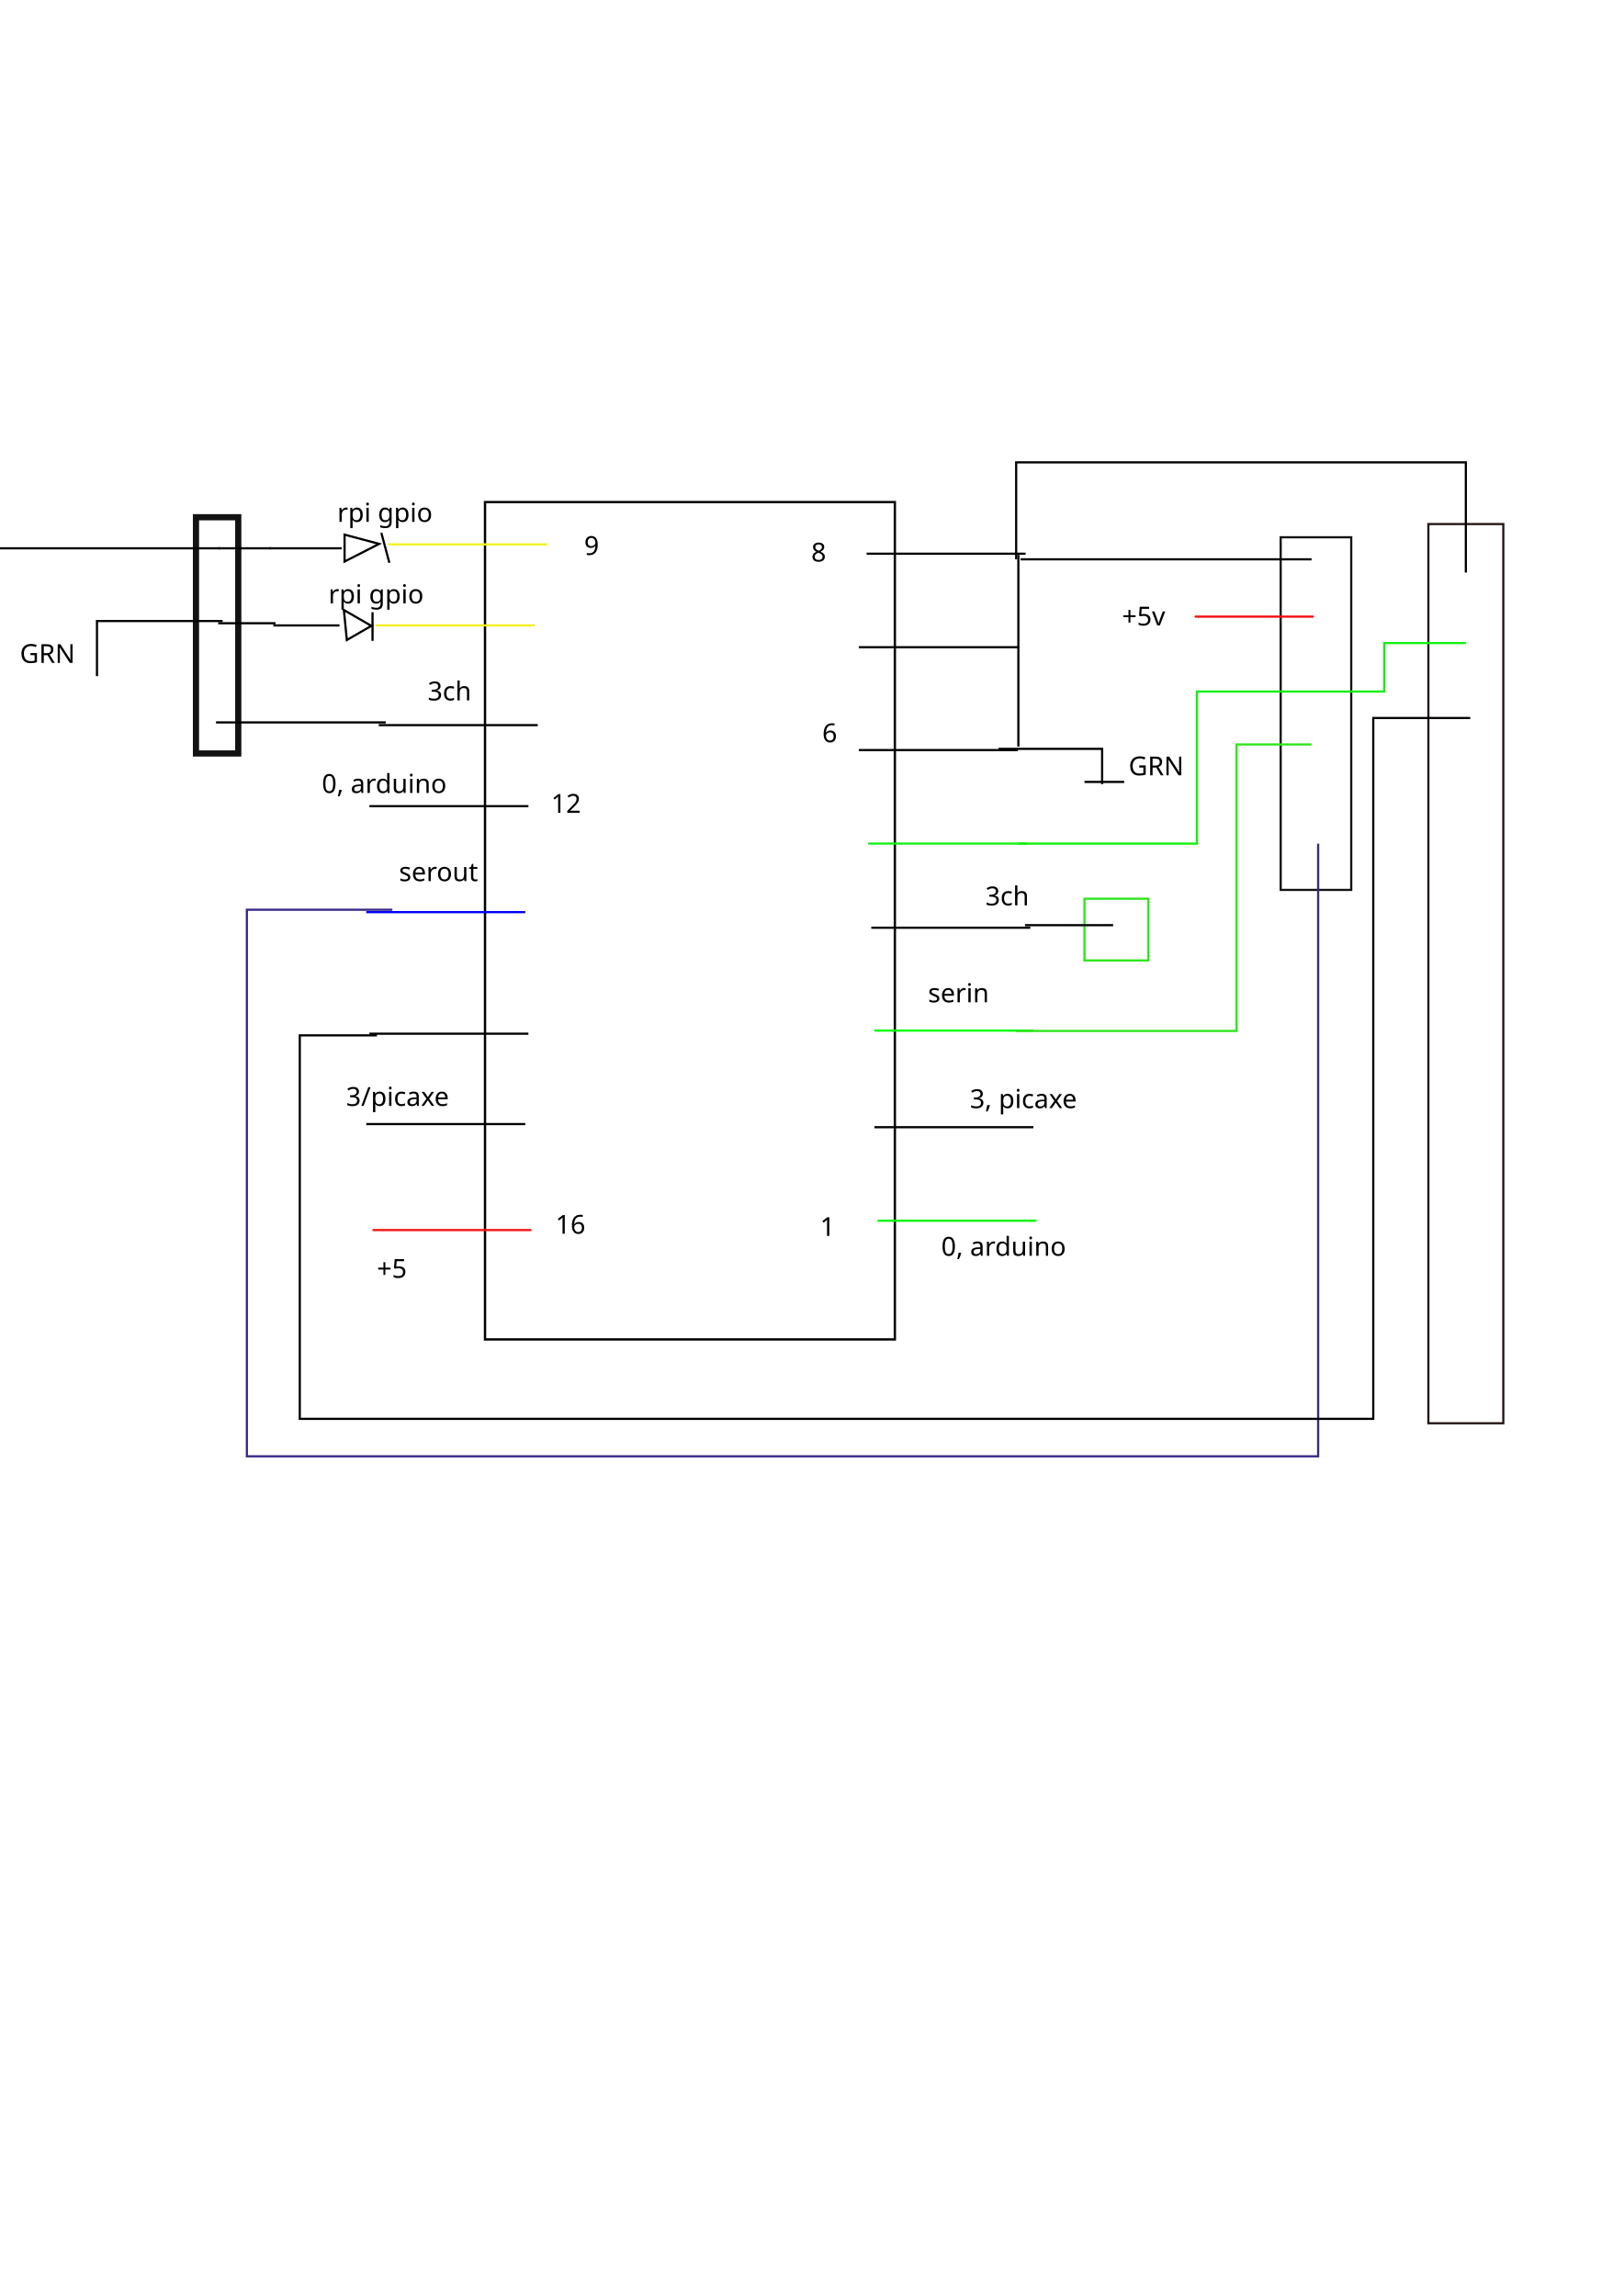
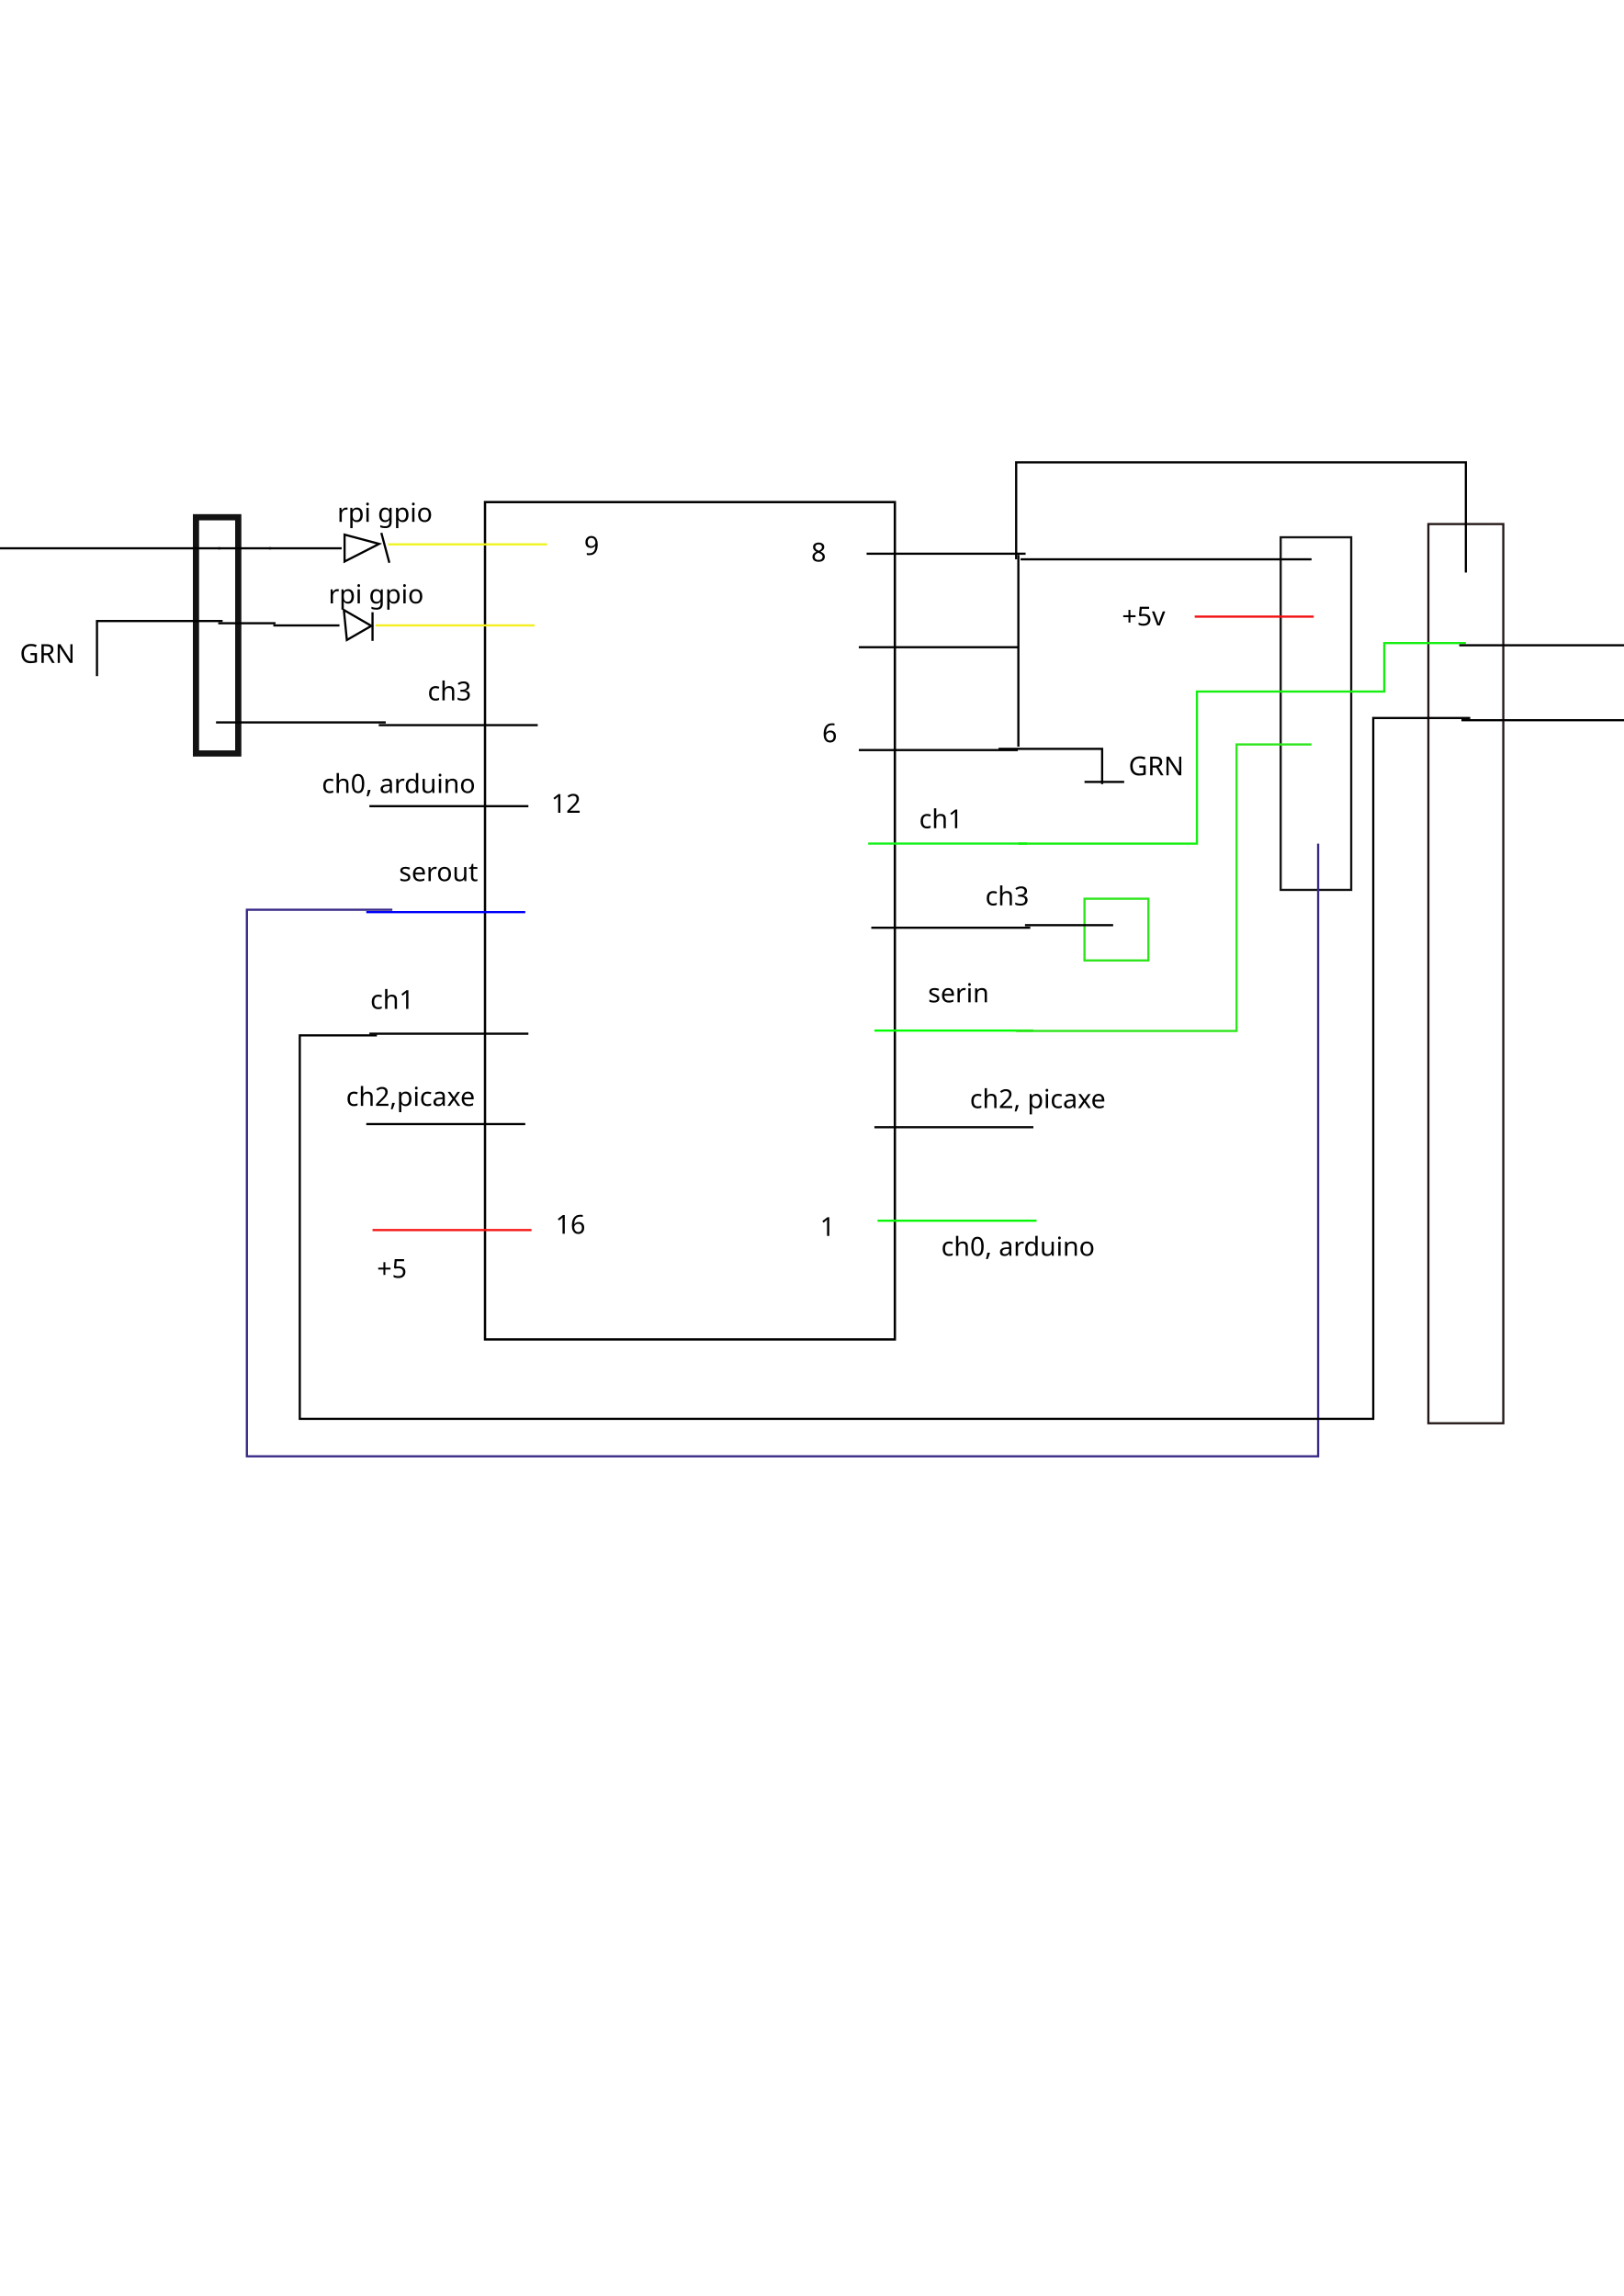
<svg xmlns="http://www.w3.org/2000/svg" width="744.094" height="1052.362" id="svg2" version="1.1">
  <defs id="defs4" />
  <g id="layer1">
    <rect style="opacity:1;fill:none;stroke:#000000;stroke-width:1.068;stroke-miterlimit:4;stroke-opacity:1;stroke-dasharray:none" id="rect2985" width="187.821" height="383.79" x="222.267" y="230.132" />
    <path style="fill:none;stroke:#000000;stroke-width:1px;stroke-linecap:butt;stroke-linejoin:miter;stroke-opacity:1" d="m 397.143,253.791 72.857,0" id="path3755" />
    <path style="fill:none;stroke:#000000;stroke-width:1px;stroke-linecap:butt;stroke-linejoin:miter;stroke-opacity:1" d="m 393.571,296.648 72.857,0" id="path3755-8" />
    <path style="fill:none;stroke:#000000;stroke-width:1px;stroke-linecap:butt;stroke-linejoin:miter;stroke-opacity:1" d="m 393.571,343.791 72.857,0" id="path3755-7" />
    <path style="fill:none;stroke:#12f117;stroke-width:1px;stroke-linecap:butt;stroke-linejoin:miter;stroke-opacity:1" d="m 397.857,386.648 72.857,0" id="path3755-5" />
    <path style="fill:none;stroke:#000000;stroke-width:1px;stroke-linecap:butt;stroke-linejoin:miter;stroke-opacity:1" d="m 399.286,425.219 72.857,0" id="path3755-4" />
    <path style="fill:none;stroke:#00fe00;stroke-width:1px;stroke-linecap:butt;stroke-linejoin:miter;stroke-opacity:1" d="m 400.714,472.362 72.857,0" id="path3755-79" />
    <path style="fill:none;stroke:#000000;stroke-width:1px;stroke-linecap:butt;stroke-linejoin:miter;stroke-opacity:1" d="m 400.714,516.648 72.857,0" id="path3755-2" />
    <path style="fill:none;stroke:#06f706;stroke-width:1px;stroke-linecap:butt;stroke-linejoin:miter;stroke-opacity:1" d="m 402.143,559.505 72.857,0" id="path3755-44" />
    <path style="fill:none;stroke:#f61414;stroke-width:1px;stroke-linecap:butt;stroke-linejoin:miter;stroke-opacity:1" d="m 170.714,563.791 72.857,0" id="path3755-0" />
    <path style="fill:none;stroke:#000000;stroke-width:1px;stroke-linecap:butt;stroke-linejoin:miter;stroke-opacity:1" d="m 167.857,515.219 72.857,0" id="path3755-47" />
    <path style="fill:none;stroke:#000000;stroke-width:1px;stroke-linecap:butt;stroke-linejoin:miter;stroke-opacity:1" d="m 169.286,473.791 72.857,0" id="path3755-1" />
    <path style="fill:none;stroke:#0000fa;stroke-width:1px;stroke-linecap:butt;stroke-linejoin:miter;stroke-opacity:1" d="m 167.857,418.076 72.857,0" id="path3755-6" />
    <path style="fill:none;stroke:#000000;stroke-width:1px;stroke-linecap:butt;stroke-linejoin:miter;stroke-opacity:1" d="m 169.286,369.505 72.857,0" id="path3755-00" />
    <path style="fill:none;stroke:#000000;stroke-width:1px;stroke-linecap:butt;stroke-linejoin:miter;stroke-opacity:1" d="m 173.571,332.362 72.857,0" id="path3755-84" />
    <path style="fill:none;stroke:#f4ed20;stroke-width:1px;stroke-linecap:butt;stroke-linejoin:miter;stroke-opacity:1" d="m 172.143,286.648 72.857,0" id="path3755-45" />
    <path style="fill:none;stroke:#eff41f;stroke-width:1px;stroke-linecap:butt;stroke-linejoin:miter;stroke-opacity:1" d="m 177.857,249.505 72.857,0" id="path3755-13" />
    <text xml:space="preserve" style="font-size:12px;font-style:normal;font-variant:normal;font-weight:normal;font-stretch:normal;text-align:start;line-height:125%;letter-spacing:0px;word-spacing:0px;writing-mode:lr-tb;text-anchor:start;fill:#000000;fill-opacity:1;stroke:none;font-family:Sans;-inkscape-font-specification:Sans" x="375.777" y="566.479" id="text3900">
      <tspan id="tspan3902" x="375.777" y="566.479">1</tspan>
    </text>
    <text xml:space="preserve" style="font-size:12px;font-style:normal;font-variant:normal;font-weight:normal;font-stretch:normal;text-align:start;line-height:125%;letter-spacing:0px;word-spacing:0px;writing-mode:lr-tb;text-anchor:start;fill:#000000;fill-opacity:1;stroke:none;font-family:Sans;-inkscape-font-specification:Sans" x="254.558" y="565.469" id="text3904">
      <tspan id="tspan3906" x="254.558" y="565.469">16</tspan>
    </text>
    <text xml:space="preserve" style="font-size:12px;font-style:normal;font-variant:normal;font-weight:normal;font-stretch:normal;text-align:start;line-height:125%;letter-spacing:0px;word-spacing:0px;writing-mode:lr-tb;text-anchor:start;fill:#000000;fill-opacity:1;stroke:none;font-family:Sans;-inkscape-font-specification:Sans" x="425.274" y="459.403" id="text3908">
      <tspan id="tspan3910" x="425.274" y="459.403">serin</tspan>
    </text>
    <text xml:space="preserve" style="font-size:12px;font-style:normal;font-variant:normal;font-weight:normal;font-stretch:normal;text-align:start;line-height:125%;letter-spacing:0px;word-spacing:0px;writing-mode:lr-tb;text-anchor:start;fill:#000000;fill-opacity:1;stroke:none;font-family:Sans;-inkscape-font-specification:Sans" x="182.838" y="403.844" id="text3912">
      <tspan id="tspan3914" x="182.838" y="403.844">serout</tspan>
    </text>
    <text xml:space="preserve" style="font-size:12px;font-style:normal;font-variant:normal;font-weight:normal;font-stretch:normal;text-align:start;line-height:125%;letter-spacing:0px;word-spacing:0px;writing-mode:lr-tb;text-anchor:start;fill:#000000;fill-opacity:1;stroke:none;font-family:Sans;-inkscape-font-specification:Sans" x="371.736" y="257.372" id="text3916">
      <tspan id="tspan3918" x="371.736" y="257.372">8</tspan>
    </text>
    <text xml:space="preserve" style="font-size:12px;font-style:normal;font-variant:normal;font-weight:normal;font-stretch:normal;text-align:start;line-height:125%;letter-spacing:0px;word-spacing:0px;writing-mode:lr-tb;text-anchor:start;fill:#000000;fill-opacity:1;stroke:none;font-family:Sans;-inkscape-font-specification:Sans" x="267.69" y="254.342" id="text3920">
      <tspan id="tspan3922" x="267.69" y="254.342">9</tspan>
    </text>
    <text xml:space="preserve" style="font-size:12px;font-style:normal;font-variant:normal;font-weight:normal;font-stretch:normal;text-align:start;line-height:125%;letter-spacing:0px;word-spacing:0px;writing-mode:lr-tb;text-anchor:start;fill:#000000;fill-opacity:1;stroke:none;font-family:Sans;-inkscape-font-specification:Sans" x="150.513" y="276.565" id="text3924">
      <tspan id="tspan3926" x="150.513" y="276.565">rpi gpio</tspan>
    </text>
    <text xml:space="preserve" style="font-size:12px;font-style:normal;font-variant:normal;font-weight:normal;font-stretch:normal;text-align:start;line-height:125%;letter-spacing:0px;word-spacing:0px;writing-mode:lr-tb;text-anchor:start;fill:#000000;fill-opacity:1;stroke:none;font-family:Sans;-inkscape-font-specification:Sans" x="154.553" y="239.189" id="text3928">
      <tspan id="tspan3930" x="154.553" y="239.189">rpi gpio</tspan>
    </text>
    <path style="fill:none;stroke:#000000;stroke-width:1px;stroke-linecap:butt;stroke-linejoin:miter;stroke-opacity:1" d="m 457.599,343.235 47.477,0 0,16.162" id="path3932" />
    <text xml:space="preserve" style="font-size:12px;font-style:normal;font-variant:normal;font-weight:normal;font-stretch:normal;text-align:start;line-height:125%;letter-spacing:0px;word-spacing:0px;writing-mode:lr-tb;text-anchor:start;fill:#000000;fill-opacity:1;stroke:none;font-family:Sans;-inkscape-font-specification:Sans" x="517.198" y="355.357" id="text3934">
      <tspan id="tspan3936" x="517.198" y="355.357">GRN</tspan>
    </text>
    <path style="fill:none;stroke:#000000;stroke-width:1px;stroke-linecap:butt;stroke-linejoin:miter;stroke-opacity:1" d="m 466.69,254.342 0,87.883" id="path3938" />
    <text xml:space="preserve" style="font-size:12px;font-style:normal;font-variant:normal;font-weight:normal;font-stretch:normal;text-align:start;line-height:125%;letter-spacing:0px;word-spacing:0px;writing-mode:lr-tb;text-anchor:start;fill:#000000;fill-opacity:1;stroke:none;font-family:Sans;-inkscape-font-specification:Sans" x="376.787" y="340.205" id="text3940">
      <tspan id="tspan3942" x="376.787" y="340.205">6</tspan>
    </text>
    <text xml:space="preserve" style="font-size:12px;font-style:normal;font-variant:normal;font-weight:normal;font-stretch:normal;text-align:start;line-height:125%;letter-spacing:0px;word-spacing:0px;writing-mode:lr-tb;text-anchor:start;fill:#000000;fill-opacity:1;stroke:none;font-family:Sans;-inkscape-font-specification:Sans" x="172.736" y="585.672" id="text3944">
      <tspan id="tspan3946" x="172.736" y="585.672">+5</tspan>
    </text>
    <text xml:space="preserve" style="font-size:12px;font-style:normal;font-variant:normal;font-weight:normal;font-stretch:normal;text-align:start;line-height:125%;letter-spacing:0px;word-spacing:0px;writing-mode:lr-tb;text-anchor:start;fill:#000000;fill-opacity:1;stroke:none;font-family:Sans;-inkscape-font-specification:Sans" x="431.335" y="575.57" id="text3948">
-       <tspan id="tspan3950" x="431.335" y="575.57">0, arduino</tspan>
+       <tspan id="tspan3950" x="431.335" y="575.57">ch0, arduino</tspan>
    </text>
    <text xml:space="preserve" style="font-size:12px;font-style:normal;font-variant:normal;font-weight:normal;font-stretch:normal;text-align:start;line-height:125%;letter-spacing:0px;word-spacing:0px;writing-mode:lr-tb;text-anchor:start;fill:#000000;fill-opacity:1;stroke:none;font-family:Sans;-inkscape-font-specification:Sans" x="444.467" y="507.89" id="text3952">
-       <tspan id="tspan3954" x="444.467" y="507.89">3, picaxe</tspan>
+       <tspan id="tspan3954" x="444.467" y="507.89">ch2, picaxe</tspan>
    </text>
    <path style="fill:none;stroke:#000000;stroke-width:1px;stroke-linecap:butt;stroke-linejoin:miter;stroke-opacity:1" d="m 170.716,280.606 0,13.132" id="path3956" />
    <path style="fill:none;stroke:#000000;stroke-width:1px;stroke-linecap:butt;stroke-linejoin:miter;stroke-opacity:1" d="m 157.584,279.595 12.591,7.269 -11.224,6.48 z" id="path3958" />
    <path style="fill:none;stroke:#000000;stroke-width:1px;stroke-linecap:butt;stroke-linejoin:miter;stroke-opacity:1" d="m 155.563,286.667 -30.305,0" id="path3960" />
    <path style="fill:none;stroke:#000000;stroke-width:1px;stroke-linecap:butt;stroke-linejoin:miter;stroke-opacity:1" d="m 174.756,244.24 3.671,13.7" id="path3962" />
    <path style="fill:none;stroke:#000000;stroke-width:1px;stroke-linecap:butt;stroke-linejoin:miter;stroke-opacity:1" d="m 173.746,249.291 -15.837,-4.244 0,12.325 z" id="path3964" />
    <path style="fill:none;stroke:#000000;stroke-width:1px;stroke-linecap:butt;stroke-linejoin:miter;stroke-opacity:1" d="m 156.574,251.311 -33.335,0" id="path3966" />
    <text xml:space="preserve" style="font-size:12px;font-style:normal;font-variant:normal;font-weight:normal;font-stretch:normal;text-align:start;line-height:125%;letter-spacing:0px;word-spacing:0px;writing-mode:lr-tb;text-anchor:start;fill:#000000;fill-opacity:1;stroke:none;font-family:Sans;-inkscape-font-specification:Sans" x="252.538" y="372.53" id="text3968">
      <tspan id="tspan3970" x="252.538" y="372.53">12</tspan>
    </text>
    <text xml:space="preserve" style="font-size:12px;font-style:normal;font-variant:normal;font-weight:normal;font-stretch:normal;text-align:start;line-height:125%;letter-spacing:0px;word-spacing:0px;writing-mode:lr-tb;text-anchor:start;fill:#000000;fill-opacity:1;stroke:none;font-family:Sans;-inkscape-font-specification:Sans" x="147.482" y="363.438" id="text3972">
-       <tspan id="tspan3974" x="147.482" y="363.438">0, arduino</tspan>
+       <tspan id="tspan3974" x="147.482" y="363.438">ch0, arduino</tspan>
    </text>
    <text xml:space="preserve" style="font-size:12px;font-style:normal;font-variant:normal;font-weight:normal;font-stretch:normal;text-align:start;line-height:125%;letter-spacing:0px;word-spacing:0px;writing-mode:lr-tb;text-anchor:start;fill:#000000;fill-opacity:1;stroke:none;font-family:Sans;-inkscape-font-specification:Sans" x="451.538" y="414.956" id="text3976">
-       <tspan id="tspan3978" x="451.538" y="414.956">3ch</tspan>
+       <tspan id="tspan3978" x="451.538" y="414.956">ch3</tspan>
    </text>
    <text xml:space="preserve" style="font-size:12px;font-style:normal;font-variant:normal;font-weight:normal;font-stretch:normal;text-align:start;line-height:125%;letter-spacing:0px;word-spacing:0px;writing-mode:lr-tb;text-anchor:start;fill:#000000;fill-opacity:1;stroke:none;font-family:Sans;-inkscape-font-specification:Sans" x="195.97" y="321.012" id="text3980">
-       <tspan id="tspan3982" x="195.97" y="321.012">3ch</tspan>
+       <tspan id="tspan3982" x="195.97" y="321.012">ch3</tspan>
    </text>
    <rect style="fill:none;stroke:#131313;stroke-width:2.834;stroke-miterlimit:4;stroke-opacity:1;stroke-dasharray:none" id="rect3984" width="19.379" height="108.273" x="89.81" y="237.076" />
    <path style="fill:none;stroke:#000000;stroke-width:1px;stroke-linecap:butt;stroke-linejoin:miter;stroke-opacity:1" d="m 176.777,331.113 -77.782,0" id="path3986" />
    <path style="fill:none;stroke:#000000;stroke-width:1px;stroke-linecap:butt;stroke-linejoin:miter;stroke-opacity:1" d="m 126.269,285.656 -26.264,0" id="path3988" />
    <path style="fill:none;stroke:#000000;stroke-width:1px;stroke-linecap:butt;stroke-linejoin:miter;stroke-opacity:1" d="m 124.249,251.311 -24.244,0" id="path3990" />
    <rect style="fill:none;stroke:#131313;stroke-width:1;stroke-miterlimit:4;stroke-opacity:1;stroke-dasharray:none" id="rect3992" width="32.325" height="161.624" x="586.899" y="246.26" />
    <path style="fill:none;stroke:#000000;stroke-width:1px;stroke-linecap:butt;stroke-linejoin:miter;stroke-opacity:1" d="m 467.701,256.362 133.34,0" id="path3994" />
    <path style="fill:none;stroke:#f10e0e;stroke-width:1px;stroke-linecap:butt;stroke-linejoin:miter;stroke-opacity:1" d="m 602.051,282.626 -54.548,0" id="path3996" />
    <text xml:space="preserve" style="font-size:12px;font-style:normal;font-variant:normal;font-weight:normal;font-stretch:normal;text-align:start;line-height:125%;letter-spacing:0px;word-spacing:0px;writing-mode:lr-tb;text-anchor:start;fill:#000000;fill-opacity:1;stroke:none;font-family:Sans;-inkscape-font-specification:Sans" x="514.168" y="286.667" id="text3998">
      <tspan id="tspan4000" x="514.168" y="286.667">+5v</tspan>
    </text>
    <path style="fill:none;stroke:#2ce51a;stroke-width:1px;stroke-linecap:butt;stroke-linejoin:miter;stroke-opacity:1" d="m 601.041,341.215 -34.345,0 0,127.279 0,4.041 -101.015,0" id="path4002" />
    <path style="fill:none;stroke:#382986;stroke-width:1px;stroke-linecap:butt;stroke-linejoin:miter;stroke-opacity:1" d="m 604.071,386.672 0,280.822 -490.934,0 0,-250.518 66.67,0" id="path4004" />
    <text xml:space="preserve" style="font-size:12px;font-style:normal;font-variant:normal;font-weight:normal;font-stretch:normal;text-align:start;line-height:125%;letter-spacing:0px;word-spacing:0px;writing-mode:lr-tb;text-anchor:start;fill:#000000;fill-opacity:1;stroke:none;font-family:Sans;-inkscape-font-specification:Sans" x="158.594" y="506.88" id="text4006">
-       <tspan id="tspan4008" x="158.594" y="506.88">3/picaxe</tspan>
+       <tspan id="tspan4008" x="158.594" y="506.88">ch2,picaxe</tspan>
    </text>
    <rect style="fill:none;stroke:#2ce51a;stroke-width:1;stroke-miterlimit:4;stroke-opacity:1;stroke-dasharray:none" id="rect4010" width="29.294" height="28.284" x="496.995" y="411.925" />
    <path style="fill:none;stroke:#000000;stroke-width:1px;stroke-linecap:butt;stroke-linejoin:miter;stroke-opacity:1" d="m 469.721,424.047 40.406,0" id="path4012" />
    <rect style="fill:none;stroke:#211414;stroke-width:1;stroke-miterlimit:4;stroke-opacity:0.983;stroke-dasharray:none" id="rect4014" width="34.345" height="412.142" x="654.579" y="240.2" />
    <path style="fill:none;stroke:#000000;stroke-width:1px;stroke-linecap:butt;stroke-linejoin:miter;stroke-opacity:1" d="m 465.68,256.362 0,-44.447 206.071,0 0,50.508" id="path4016" />
    <path style="fill:none;stroke:#13ef0e;stroke-width:1px;stroke-linecap:butt;stroke-linejoin:miter;stroke-opacity:1" d="m 671.751,294.748 -37.376,0 0,22.223 -85.863,0 0,69.701 -81.822,0" id="path4018" />
    <path style="fill:none;stroke:#000000;stroke-width:1px;stroke-linecap:butt;stroke-linejoin:miter;stroke-opacity:1" d="m 496.995,358.387 18.183,0" id="path4020" />
    <path style="fill:none;stroke:#000000;stroke-width:1px;stroke-linecap:butt;stroke-linejoin:miter;stroke-opacity:1" d="m 172.736,474.555 -35.355,0 0,175.767 491.944,0 0,-321.229 44.447,0" id="path4022" />
    <path style="fill:none;stroke:#000000;stroke-width:1px;stroke-linecap:butt;stroke-linejoin:miter;stroke-opacity:1" d="m 102.025,284.646 -57.579,0 0,25.254" id="path3061" />
    <path style="fill:none;stroke:#000000;stroke-width:1px;stroke-linecap:butt;stroke-linejoin:miter;stroke-opacity:1" d="m 101.015,251.311 -146.472,0" id="path3063" />
    <text xml:space="preserve" style="font-size:12px;font-style:normal;font-variant:normal;font-weight:normal;font-stretch:normal;text-align:start;line-height:125%;letter-spacing:0px;word-spacing:0px;writing-mode:lr-tb;text-anchor:start;fill:#000000;fill-opacity:1;stroke:none;font-family:Sans;-inkscape-font-specification:Sans" x="9.091" y="303.839" id="text3065">
      <tspan id="tspan3067" x="9.091" y="303.839">GRN</tspan>
    </text>
    <text xml:space="preserve" style="font-size:12px;font-style:normal;font-variant:normal;font-weight:normal;font-stretch:normal;text-align:start;line-height:125%;letter-spacing:0px;word-spacing:0px;writing-mode:lr-tb;text-anchor:start;fill:#000000;fill-opacity:1;stroke:none;font-family:Sans;-inkscape-font-specification:Sans" x="-55.558" y="241.21" id="text3069">
      <tspan id="tspan3071" x="-55.558" y="241.21">GPIO24</tspan>
    </text>
+     <path style="fill:none;stroke:#000000;stroke-width:1px;stroke-linecap:butt;stroke-linejoin:miter;stroke-opacity:1" d="m 668.721,295.758 113.137,0" id="path3075" />
+     <path style="fill:none;stroke:#000000;stroke-width:1px;stroke-linecap:butt;stroke-linejoin:miter;stroke-opacity:1" d="m 669.731,330.103 109.096,0" id="path3077" />
+     <text xml:space="preserve" style="font-size:12px;font-style:normal;font-variant:normal;font-weight:normal;font-stretch:normal;text-align:start;line-height:125%;letter-spacing:0px;word-spacing:0px;writing-mode:lr-tb;text-anchor:start;fill:#000000;fill-opacity:1;stroke:none;font-family:Sans;-inkscape-font-specification:Sans" x="791.96" y="276.565" id="text3079">
+       <tspan id="tspan3081" x="791.96" y="276.565">CMUcam4</tspan>
+     </text>
+     <text xml:space="preserve" style="font-size:12px;font-style:normal;font-variant:normal;font-weight:normal;font-stretch:normal;text-align:start;line-height:125%;letter-spacing:0px;word-spacing:0px;writing-mode:lr-tb;text-anchor:start;fill:#000000;fill-opacity:1;stroke:none;font-family:Sans;-inkscape-font-specification:Sans" x="169.706" y="462.433" id="text3083">
+       <tspan id="tspan3085" x="169.706" y="462.433">ch1</tspan>
+     </text>
+     <text xml:space="preserve" style="font-size:12px;font-style:normal;font-variant:normal;font-weight:normal;font-stretch:normal;text-align:start;line-height:125%;letter-spacing:0px;word-spacing:0px;writing-mode:lr-tb;text-anchor:start;fill:#000000;fill-opacity:1;stroke:none;font-family:Sans;-inkscape-font-specification:Sans" x="421.234" y="379.601" id="text3087">
+       <tspan id="tspan3089" x="421.234" y="379.601">ch1</tspan>
+     </text>
+     <text xml:space="preserve" style="font-size:12px;font-style:normal;font-variant:normal;font-weight:normal;font-stretch:normal;text-align:start;line-height:125%;letter-spacing:0px;word-spacing:0px;writing-mode:lr-tb;text-anchor:start;fill:#000000;fill-opacity:1;stroke:none;font-family:Sans;-inkscape-font-specification:Sans" x="797.01" y="309.9" id="text3091">
+       <tspan id="tspan3093" x="797.01" y="309.9">ch1</tspan>
+     </text>
  </g>
</svg>
